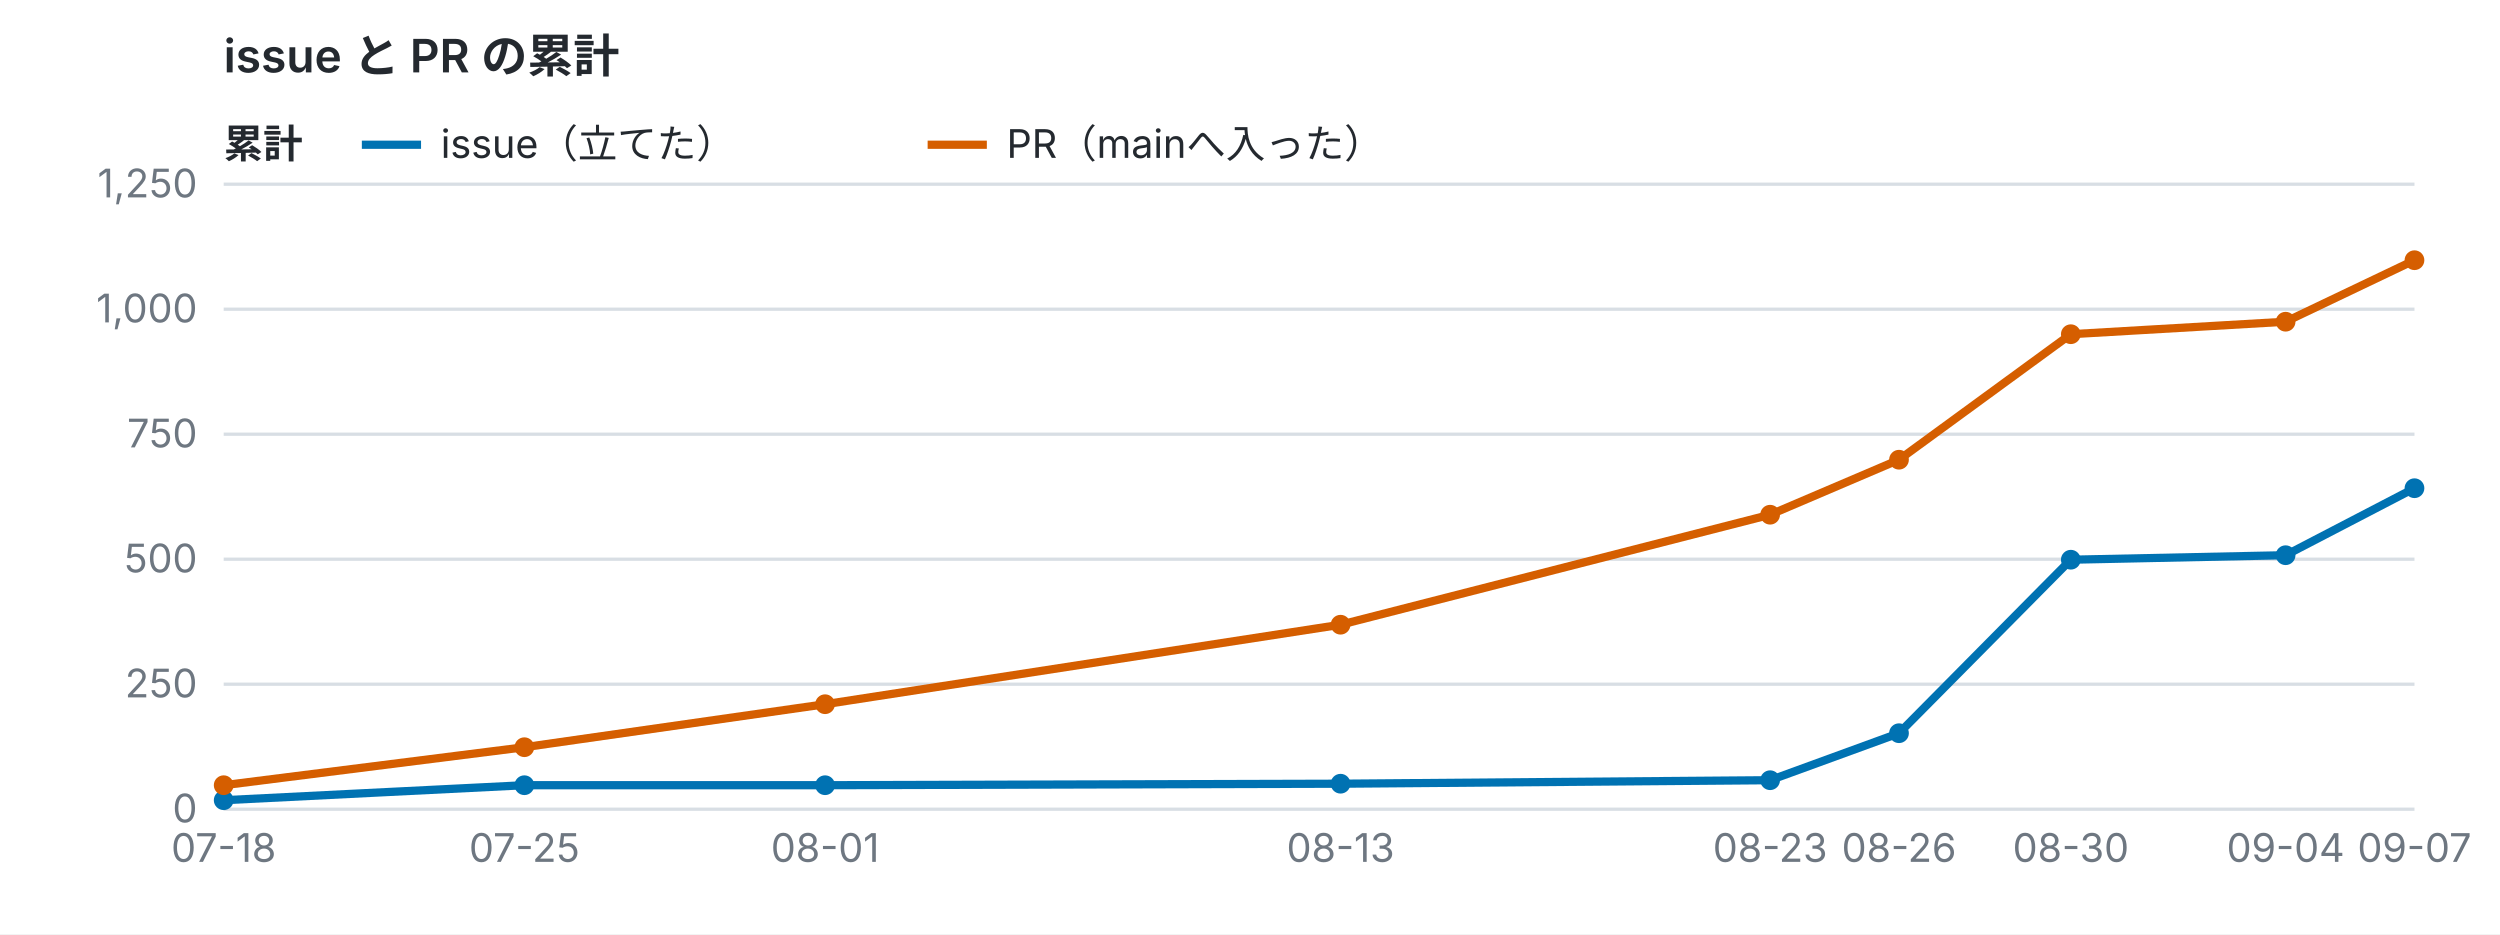
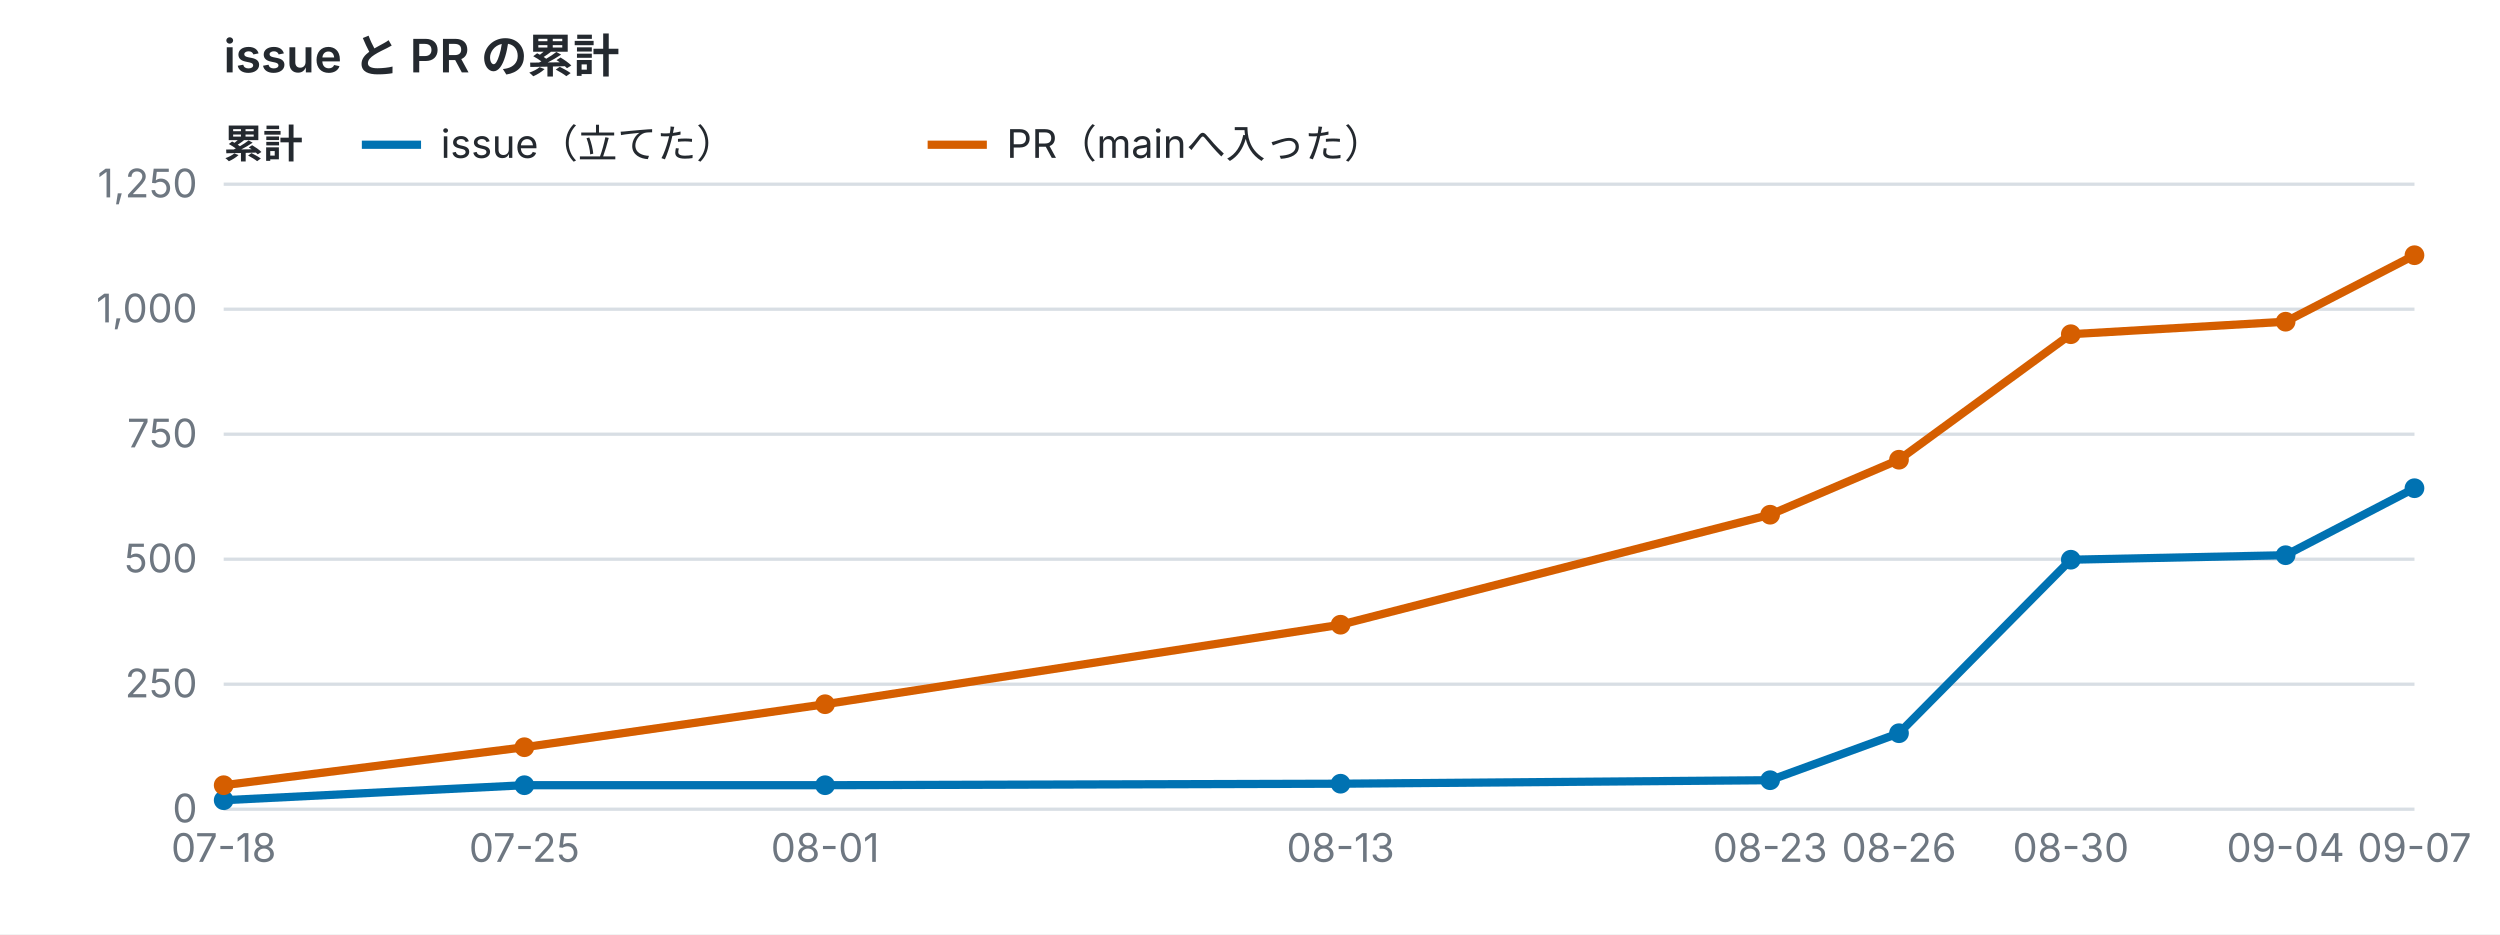
<svg xmlns="http://www.w3.org/2000/svg" width="760" height="284" viewBox="0 0 760 284" font-family="system-ui, -apple-system, 'Segoe UI', 'Hiragino Sans', 'Noto Sans JP', sans-serif" font-size="12">
  <rect width="760" height="284" fill="#ffffff" />
  <text x="68" y="22" font-size="14" font-weight="600" fill="#24292f">issue と PR の累計</text>
  <line x1="68" y1="246" x2="734" y2="246" stroke="#d8dee4" />
  <text x="60" y="250" text-anchor="end" fill="#6e7781">0</text>
  <line x1="68" y1="208" x2="734" y2="208" stroke="#d8dee4" />
  <text x="60" y="212" text-anchor="end" fill="#6e7781">250</text>
  <line x1="68" y1="170" x2="734" y2="170" stroke="#d8dee4" />
  <text x="60" y="174" text-anchor="end" fill="#6e7781">500</text>
  <line x1="68" y1="132" x2="734" y2="132" stroke="#d8dee4" />
  <text x="60" y="136" text-anchor="end" fill="#6e7781">750</text>
  <line x1="68" y1="94" x2="734" y2="94" stroke="#d8dee4" />
  <text x="60" y="98" text-anchor="end" fill="#6e7781">1,000</text>
  <line x1="68" y1="56" x2="734" y2="56" stroke="#d8dee4" />
  <text x="60" y="60" text-anchor="end" fill="#6e7781">1,250</text>
  <text x="68" y="48" fill="#24292f" font-weight="600">累計</text>
  <line x1="110" y1="44" x2="128" y2="44" stroke="#0072B2" stroke-width="2.5" />
  <text x="134" y="48" fill="#24292f">issue（立てた）</text>
  <polyline points="68,243.264 159.412,238.704 250.824,238.704 407.529,238.248 538.118,237.184 577.294,222.896 629.529,170.152 694.824,168.784 734,148.416" fill="none" stroke="#0072B2" stroke-width="2.5" stroke-linejoin="round" />
  <circle cx="68" cy="243.264" r="3" fill="#0072B2" />
  <circle cx="159.412" cy="238.704" r="3" fill="#0072B2" />
  <circle cx="250.824" cy="238.704" r="3" fill="#0072B2" />
  <circle cx="407.529" cy="238.248" r="3" fill="#0072B2" />
  <circle cx="538.118" cy="237.184" r="3" fill="#0072B2" />
  <circle cx="577.294" cy="222.896" r="3" fill="#0072B2" />
  <circle cx="629.529" cy="170.152" r="3" fill="#0072B2" />
  <circle cx="694.824" cy="168.784" r="3" fill="#0072B2" />
  <circle cx="734" cy="148.416" r="3" fill="#0072B2" />
  <line x1="282" y1="44" x2="300" y2="44" stroke="#D55E00" stroke-width="2.5" />
  <text x="306" y="48" fill="#24292f">PR（mainへ入った）</text>
-   <polyline points="68,238.704 159.412,227.152 250.824,214.08 407.529,189.912 538.118,156.472 577.294,139.752 629.529,101.6 694.824,97.8 734,79.104" fill="none" stroke="#D55E00" stroke-width="2.5" stroke-linejoin="round" />
+   <polyline points="68,238.704 159.412,227.152 250.824,214.08 407.529,189.912 538.118,156.472 577.294,139.752 629.529,101.6 694.824,97.8 734,77.584" fill="none" stroke="#D55E00" stroke-width="2.5" stroke-linejoin="round" />
  <circle cx="68" cy="238.704" r="3" fill="#D55E00" />
  <circle cx="159.412" cy="227.152" r="3" fill="#D55E00" />
  <circle cx="250.824" cy="214.08" r="3" fill="#D55E00" />
  <circle cx="407.529" cy="189.912" r="3" fill="#D55E00" />
  <circle cx="538.118" cy="156.472" r="3" fill="#D55E00" />
  <circle cx="577.294" cy="139.752" r="3" fill="#D55E00" />
  <circle cx="629.529" cy="101.6" r="3" fill="#D55E00" />
  <circle cx="694.824" cy="97.8" r="3" fill="#D55E00" />
-   <circle cx="734" cy="79.104" r="3" fill="#D55E00" />
+   <circle cx="734" cy="77.584" r="3" fill="#D55E00" />
  <text x="68" y="262" text-anchor="middle" fill="#6e7781">07-18</text>
  <text x="159.412" y="262" text-anchor="middle" fill="#6e7781">07-25</text>
  <text x="250.824" y="262" text-anchor="middle" fill="#6e7781">08-01</text>
  <text x="407.529" y="262" text-anchor="middle" fill="#6e7781">08-13</text>
  <text x="538.118" y="262" text-anchor="middle" fill="#6e7781">08-23</text>
  <text x="577.294" y="262" text-anchor="middle" fill="#6e7781">08-26</text>
  <text x="629.529" y="262" text-anchor="middle" fill="#6e7781">08-30</text>
  <text x="694.824" y="262" text-anchor="middle" fill="#6e7781">09-04</text>
  <text x="734" y="262" text-anchor="middle" fill="#6e7781">09-07</text>
</svg>
